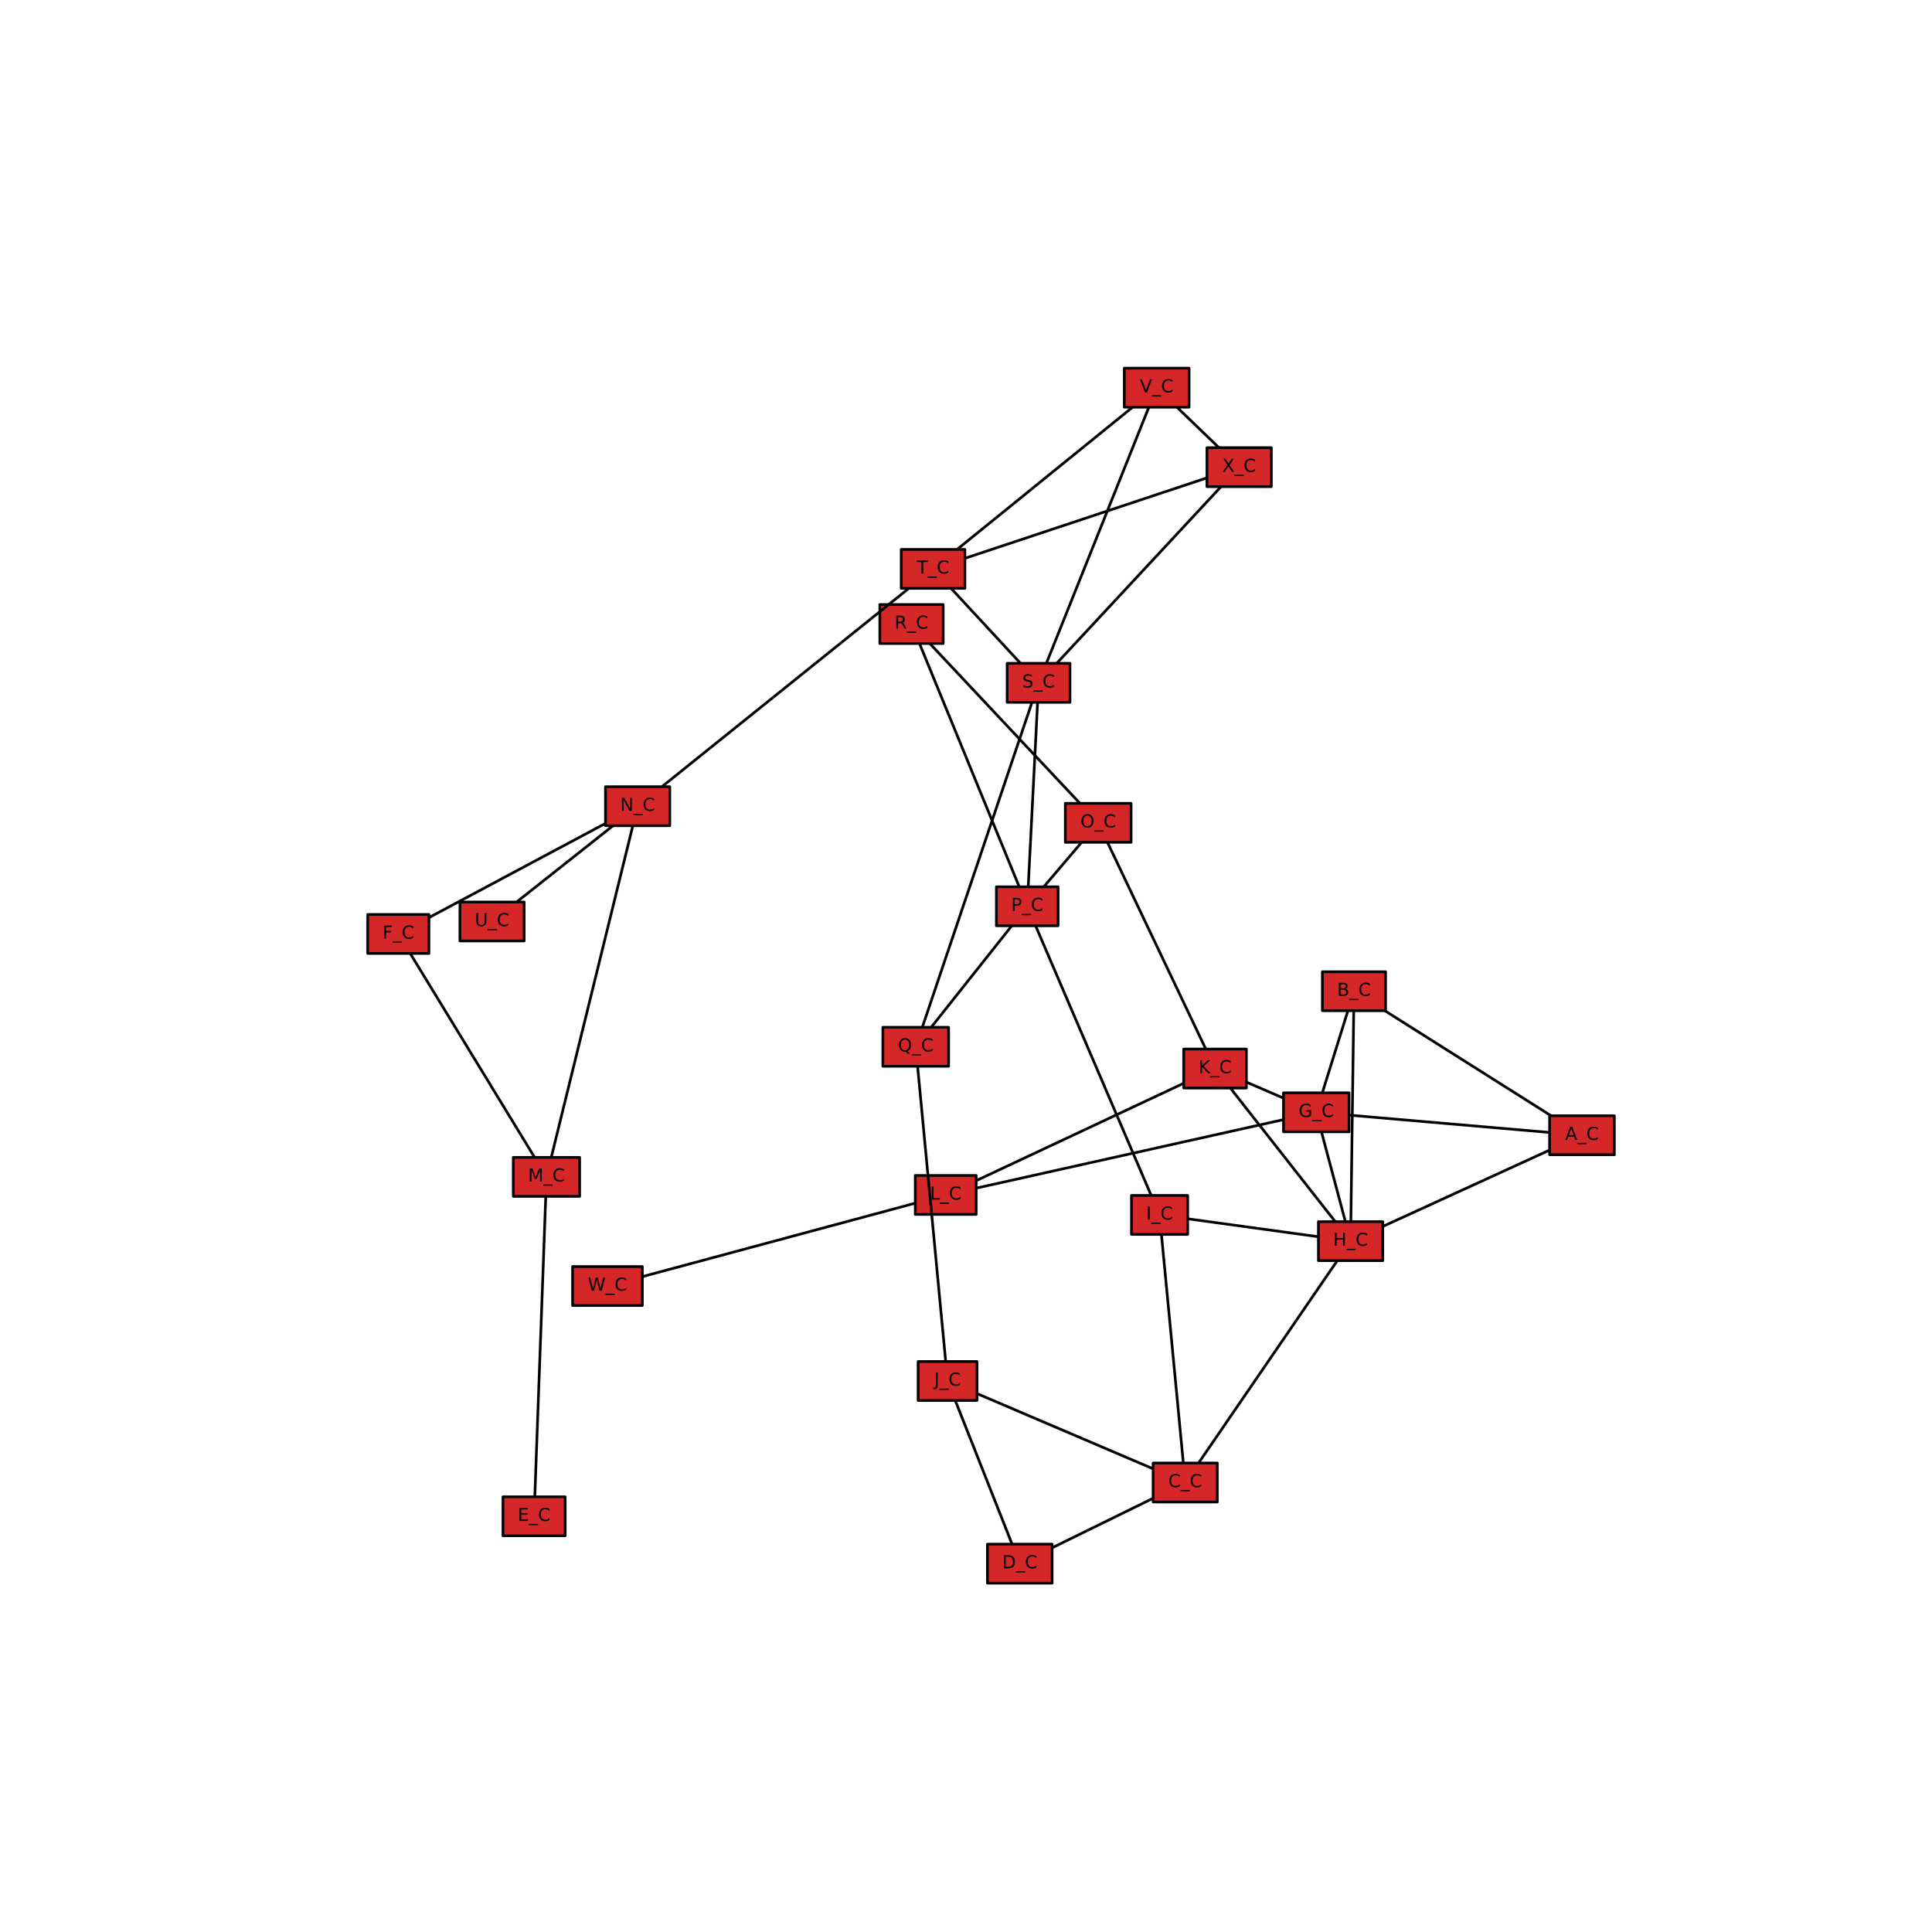
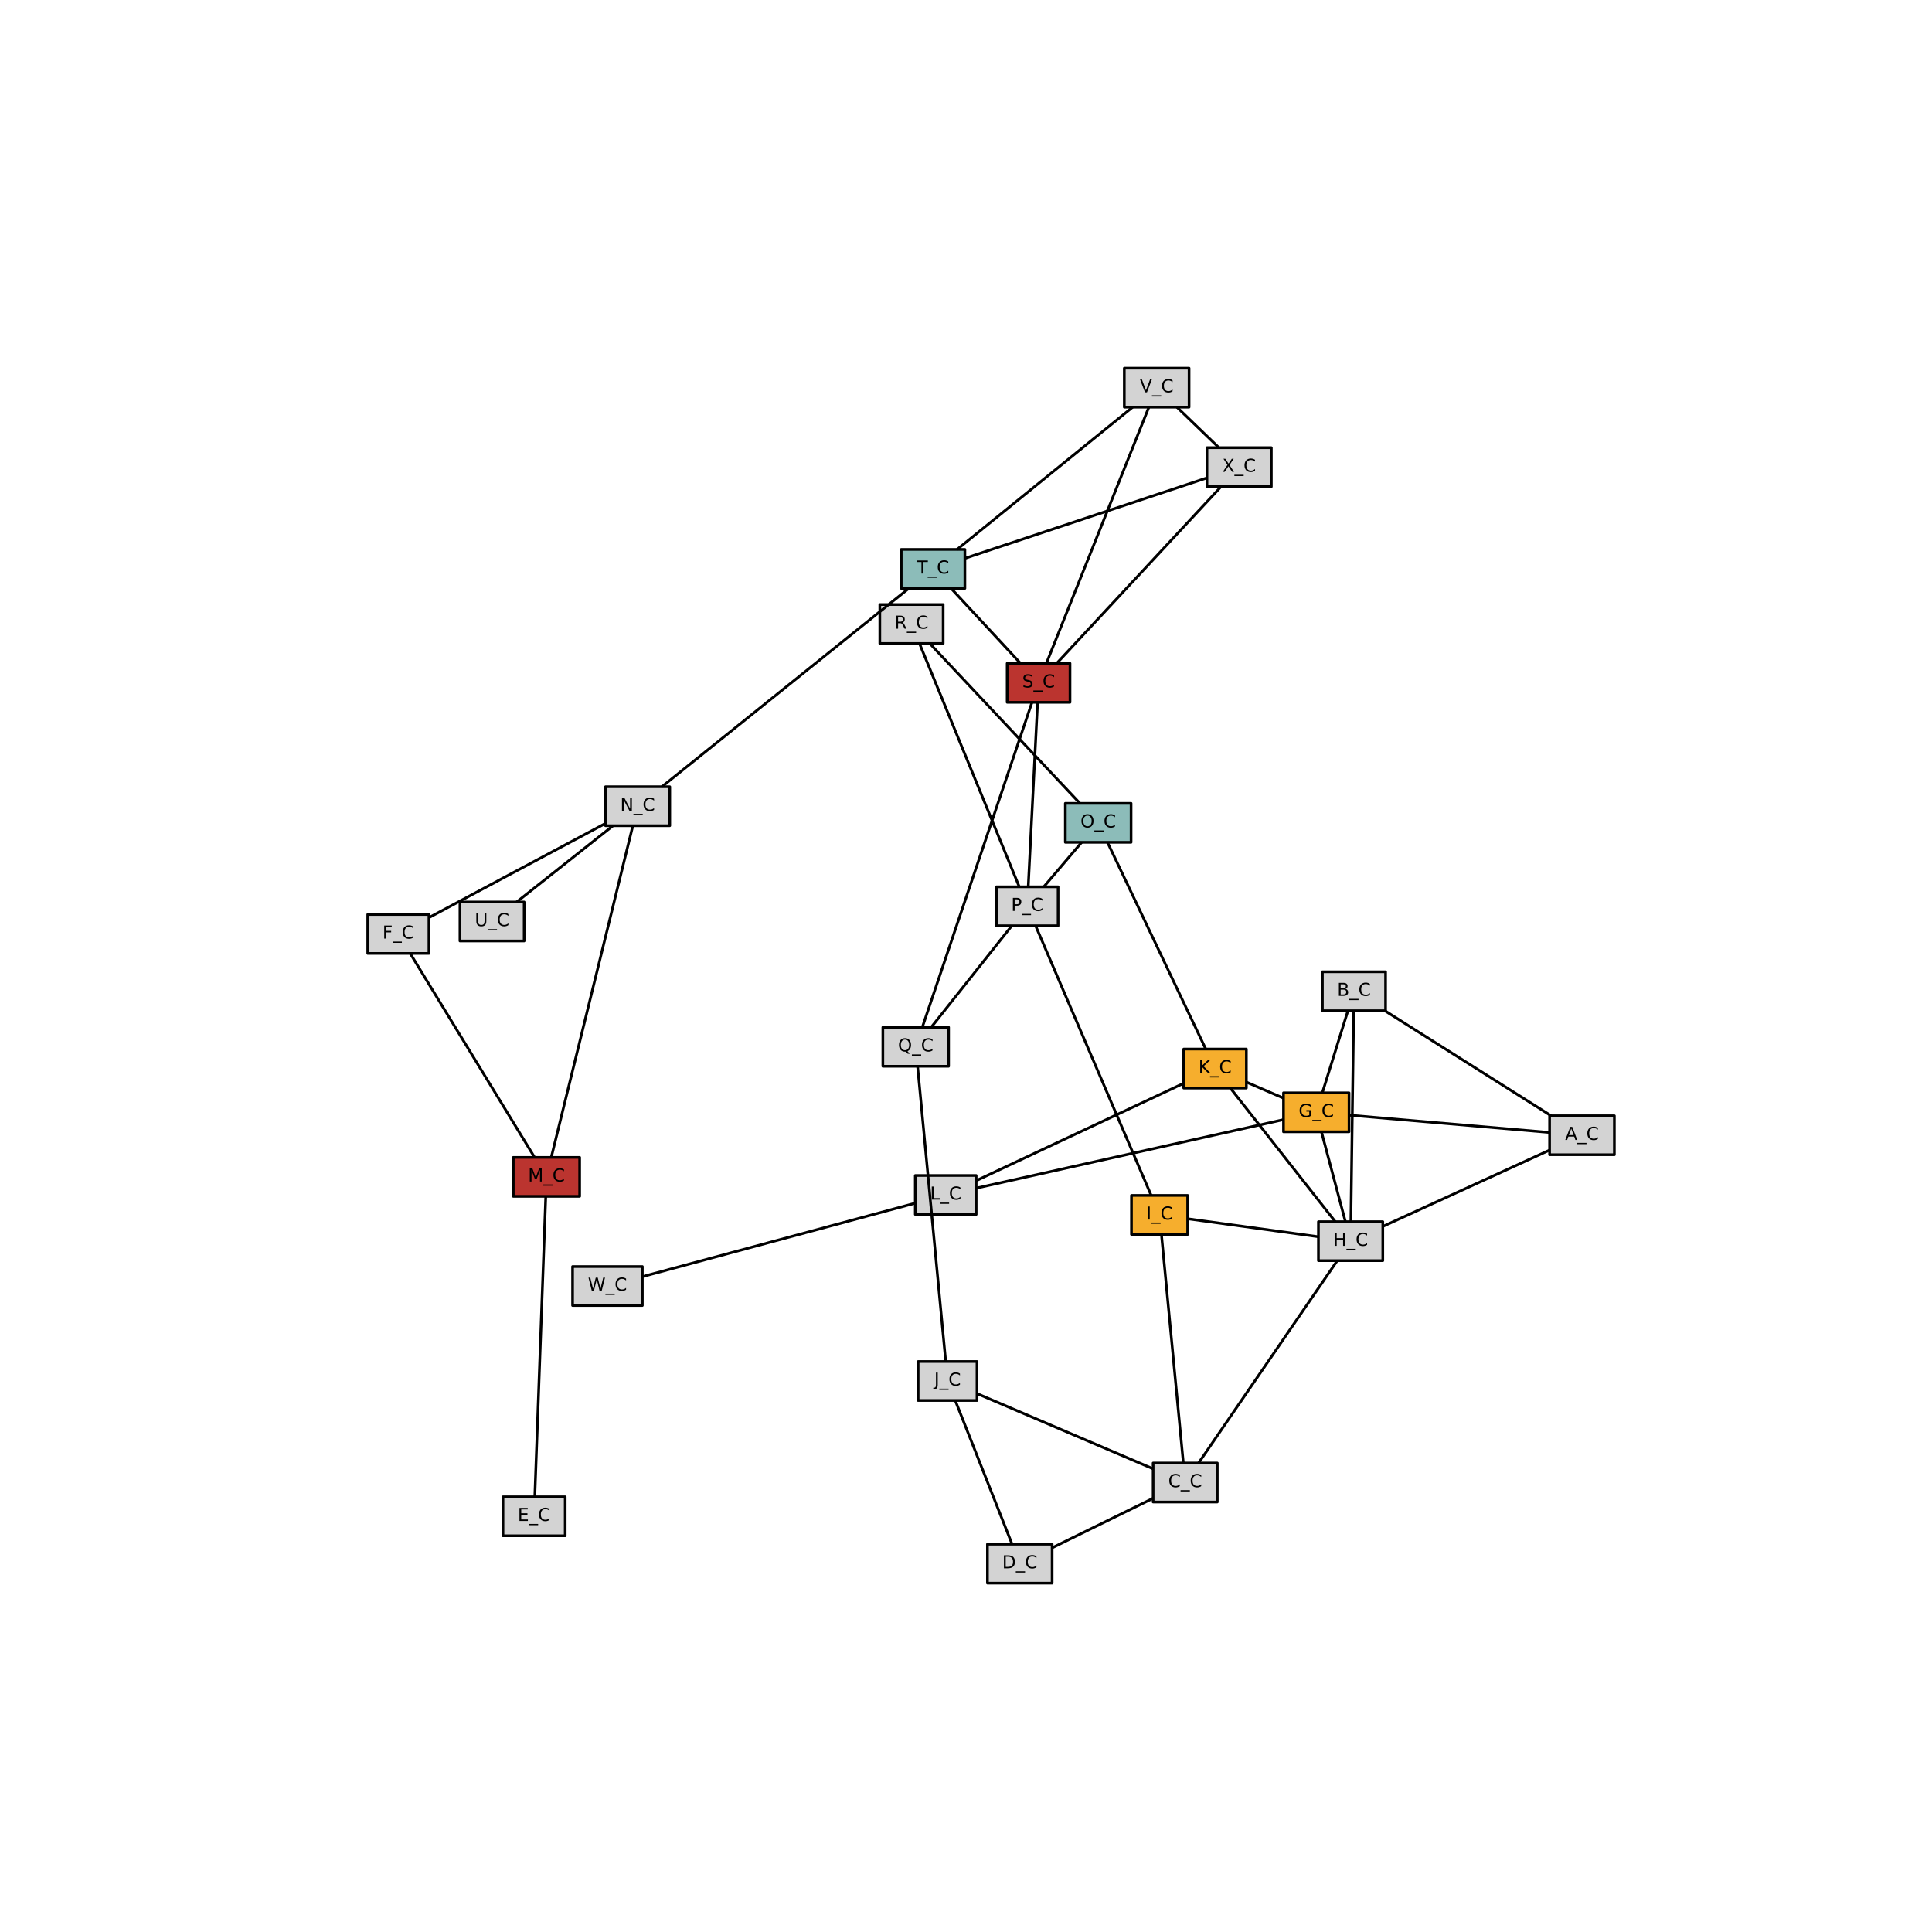
<svg xmlns="http://www.w3.org/2000/svg" xmlns:xlink="http://www.w3.org/1999/xlink" width="1080pt" height="1080pt" viewBox="0 0 1080 1080" version="1.1">
  <defs>
    <style type="text/css">*{stroke-linejoin: round; stroke-linecap: butt}</style>
  </defs>
  <g id="figure_1">
    <g id="patch_1">
      <path d="M 0 1080  L 1080 1080  L 1080 0  L 0 0  z " style="fill: #ffffff" />
    </g>
    <g id="axes_1">
      <g id="patch_2">
        <path d="M 135 961.2  L 972 961.2  L 972 129.6  L 135 129.6  z " style="fill: #ffffff" />
      </g>
      <g id="VertexCollection_1">
-         <path d="M 595.526 470.847  L 632.277 470.847  L 632.277 449.067  L 595.526 449.067  z " clip-path="url(#p265e11dc44)" style="fill: #d62728; stroke: #000000; stroke-width: 1.5" />
-         <path d="M 491.829 359.725  L 527.237 359.725  L 527.237 337.946  L 491.829 337.946  z " clip-path="url(#p265e11dc44)" style="fill: #d62728; stroke: #000000; stroke-width: 1.5" />
-         <path d="M 281.167 858.51  L 315.945 858.51  L 315.945 836.731  L 281.167 836.731  z " clip-path="url(#p265e11dc44)" style="fill: #d62728; stroke: #000000; stroke-width: 1.5" />
-         <path d="M 739.224 564.993  L 774.544 564.993  L 774.544 543.213  L 739.224 543.213  z " clip-path="url(#p265e11dc44)" style="fill: #d62728; stroke: #000000; stroke-width: 1.5" />
-         <path d="M 205.564 532.973  L 239.775 532.973  L 239.775 511.193  L 205.564 511.193  z " clip-path="url(#p265e11dc44)" style="fill: #d62728; stroke: #000000; stroke-width: 1.5" />
-         <path d="M 493.522 596.04  L 530.274 596.04  L 530.274 574.26  L 493.522 574.26  z " clip-path="url(#p265e11dc44)" style="fill: #d62728; stroke: #000000; stroke-width: 1.5" />
-         <path d="M 338.468 461.567  L 374.409 461.567  L 374.409 439.787  L 338.468 439.787  z " clip-path="url(#p265e11dc44)" style="fill: #d62728; stroke: #000000; stroke-width: 1.5" />
-         <path d="M 717.481 632.679  L 754.11 632.679  L 754.11 610.9  L 717.481 610.9  z " clip-path="url(#p265e11dc44)" style="fill: #d62728; stroke: #000000; stroke-width: 1.5" />
-         <path d="M 674.69 272.038  L 710.682 272.038  L 710.682 250.258  L 674.69 250.258  z " clip-path="url(#p265e11dc44)" style="fill: #d62728; stroke: #000000; stroke-width: 1.5" />
-         <path d="M 737.006 704.717  L 772.986 704.717  L 772.986 682.937  L 737.006 682.937  z " clip-path="url(#p265e11dc44)" style="fill: #d62728; stroke: #000000; stroke-width: 1.5" />
-         <path d="M 628.492 227.594  L 664.696 227.594  L 664.696 205.815  L 628.492 205.815  z " clip-path="url(#p265e11dc44)" style="fill: #d62728; stroke: #000000; stroke-width: 1.5" />
-         <path d="M 320.079 729.787  L 359.074 729.787  L 359.074 708.008  L 320.079 708.008  z " clip-path="url(#p265e11dc44)" style="fill: #d62728; stroke: #000000; stroke-width: 1.5" />
-         <path d="M 503.799 328.904  L 539.377 328.904  L 539.377 307.124  L 503.799 307.124  z " clip-path="url(#p265e11dc44)" style="fill: #d62728; stroke: #000000; stroke-width: 1.5" />
-         <path d="M 286.936 668.76  L 324.024 668.76  L 324.024 646.981  L 286.936 646.981  z " clip-path="url(#p265e11dc44)" style="fill: #d62728; stroke: #000000; stroke-width: 1.5" />
-         <path d="M 866.228 645.507  L 902.432 645.507  L 902.432 623.727  L 866.228 623.727  z " clip-path="url(#p265e11dc44)" style="fill: #d62728; stroke: #000000; stroke-width: 1.5" />
-         <path d="M 513.241 782.884  L 546.149 782.884  L 546.149 761.104  L 513.241 761.104  z " clip-path="url(#p265e11dc44)" style="fill: #d62728; stroke: #000000; stroke-width: 1.5" />
-         <path d="M 661.708 608.215  L 696.725 608.215  L 696.725 586.435  L 661.708 586.435  z " clip-path="url(#p265e11dc44)" style="fill: #d62728; stroke: #000000; stroke-width: 1.5" />
-         <path d="M 563.005 392.594  L 598.134 392.594  L 598.134 370.815  L 563.005 370.815  z " clip-path="url(#p265e11dc44)" style="fill: #d62728; stroke: #000000; stroke-width: 1.5" />
-         <path d="M 632.498 690.035  L 663.907 690.035  L 663.907 668.255  L 632.498 668.255  z " clip-path="url(#p265e11dc44)" style="fill: #d62728; stroke: #000000; stroke-width: 1.5" />
-         <path d="M 644.61 839.624  L 680.472 839.624  L 680.472 817.844  L 644.61 817.844  z " clip-path="url(#p265e11dc44)" style="fill: #d62728; stroke: #000000; stroke-width: 1.5" />
-         <path d="M 551.986 884.985  L 588.145 884.985  L 588.145 863.206  L 551.986 863.206  z " clip-path="url(#p265e11dc44)" style="fill: #d62728; stroke: #000000; stroke-width: 1.5" />
-         <path d="M 556.988 517.506  L 591.478 517.506  L 591.478 495.726  L 556.988 495.726  z " clip-path="url(#p265e11dc44)" style="fill: #d62728; stroke: #000000; stroke-width: 1.5" />
-         <path d="M 511.65 678.876  L 545.681 678.876  L 545.681 657.097  L 511.65 657.097  z " clip-path="url(#p265e11dc44)" style="fill: #d62728; stroke: #000000; stroke-width: 1.5" />
-         <path d="M 257.116 526.006  L 293.006 526.006  L 293.006 504.226  L 257.116 504.226  z " clip-path="url(#p265e11dc44)" style="fill: #d62728; stroke: #000000; stroke-width: 1.5" />
+         <path d="M 595.526 470.847  L 632.277 470.847  L 632.277 449.067  L 595.526 449.067  z " clip-path="url(#p5c0eb7feb5)" style="fill: #8cbcb9; stroke: #000000; stroke-width: 1.5" />
+         <path d="M 491.829 359.725  L 527.237 359.725  L 527.237 337.946  L 491.829 337.946  z " clip-path="url(#p5c0eb7feb5)" style="fill: #d3d3d3; stroke: #000000; stroke-width: 1.5" />
+         <path d="M 281.167 858.51  L 315.945 858.51  L 315.945 836.731  L 281.167 836.731  z " clip-path="url(#p5c0eb7feb5)" style="fill: #d3d3d3; stroke: #000000; stroke-width: 1.5" />
+         <path d="M 739.224 564.993  L 774.544 564.993  L 774.544 543.213  L 739.224 543.213  z " clip-path="url(#p5c0eb7feb5)" style="fill: #d3d3d3; stroke: #000000; stroke-width: 1.5" />
+         <path d="M 205.564 532.973  L 239.775 532.973  L 239.775 511.193  L 205.564 511.193  z " clip-path="url(#p5c0eb7feb5)" style="fill: #d3d3d3; stroke: #000000; stroke-width: 1.5" />
+         <path d="M 493.522 596.04  L 530.274 596.04  L 530.274 574.26  L 493.522 574.26  z " clip-path="url(#p5c0eb7feb5)" style="fill: #d3d3d3; stroke: #000000; stroke-width: 1.5" />
+         <path d="M 338.468 461.567  L 374.409 461.567  L 374.409 439.787  L 338.468 439.787  z " clip-path="url(#p5c0eb7feb5)" style="fill: #d3d3d3; stroke: #000000; stroke-width: 1.5" />
+         <path d="M 717.481 632.679  L 754.11 632.679  L 754.11 610.9  L 717.481 610.9  z " clip-path="url(#p5c0eb7feb5)" style="fill: #f6ae2d; stroke: #000000; stroke-width: 1.5" />
+         <path d="M 674.69 272.038  L 710.682 272.038  L 710.682 250.258  L 674.69 250.258  z " clip-path="url(#p5c0eb7feb5)" style="fill: #d3d3d3; stroke: #000000; stroke-width: 1.5" />
+         <path d="M 737.006 704.717  L 772.986 704.717  L 772.986 682.937  L 737.006 682.937  z " clip-path="url(#p5c0eb7feb5)" style="fill: #d3d3d3; stroke: #000000; stroke-width: 1.5" />
+         <path d="M 628.492 227.594  L 664.696 227.594  L 664.696 205.815  L 628.492 205.815  z " clip-path="url(#p5c0eb7feb5)" style="fill: #d3d3d3; stroke: #000000; stroke-width: 1.5" />
+         <path d="M 320.079 729.787  L 359.074 729.787  L 359.074 708.008  L 320.079 708.008  z " clip-path="url(#p5c0eb7feb5)" style="fill: #d3d3d3; stroke: #000000; stroke-width: 1.5" />
+         <path d="M 503.799 328.904  L 539.377 328.904  L 539.377 307.124  L 503.799 307.124  z " clip-path="url(#p5c0eb7feb5)" style="fill: #8cbcb9; stroke: #000000; stroke-width: 1.5" />
+         <path d="M 286.936 668.76  L 324.024 668.76  L 324.024 646.981  L 286.936 646.981  z " clip-path="url(#p5c0eb7feb5)" style="fill: #bb342f; stroke: #000000; stroke-width: 1.5" />
+         <path d="M 866.228 645.507  L 902.432 645.507  L 902.432 623.727  L 866.228 623.727  z " clip-path="url(#p5c0eb7feb5)" style="fill: #d3d3d3; stroke: #000000; stroke-width: 1.5" />
+         <path d="M 513.241 782.884  L 546.149 782.884  L 546.149 761.104  L 513.241 761.104  z " clip-path="url(#p5c0eb7feb5)" style="fill: #d3d3d3; stroke: #000000; stroke-width: 1.5" />
+         <path d="M 661.708 608.215  L 696.725 608.215  L 696.725 586.435  L 661.708 586.435  z " clip-path="url(#p5c0eb7feb5)" style="fill: #f6ae2d; stroke: #000000; stroke-width: 1.5" />
+         <path d="M 563.005 392.594  L 598.134 392.594  L 598.134 370.815  L 563.005 370.815  z " clip-path="url(#p5c0eb7feb5)" style="fill: #bb342f; stroke: #000000; stroke-width: 1.5" />
+         <path d="M 632.498 690.035  L 663.907 690.035  L 663.907 668.255  L 632.498 668.255  z " clip-path="url(#p5c0eb7feb5)" style="fill: #f6ae2d; stroke: #000000; stroke-width: 1.5" />
+         <path d="M 644.61 839.624  L 680.472 839.624  L 680.472 817.844  L 644.61 817.844  z " clip-path="url(#p5c0eb7feb5)" style="fill: #d3d3d3; stroke: #000000; stroke-width: 1.5" />
+         <path d="M 551.986 884.985  L 588.145 884.985  L 588.145 863.206  L 551.986 863.206  z " clip-path="url(#p5c0eb7feb5)" style="fill: #d3d3d3; stroke: #000000; stroke-width: 1.5" />
+         <path d="M 556.988 517.506  L 591.478 517.506  L 591.478 495.726  L 556.988 495.726  z " clip-path="url(#p5c0eb7feb5)" style="fill: #d3d3d3; stroke: #000000; stroke-width: 1.5" />
+         <path d="M 511.65 678.876  L 545.681 678.876  L 545.681 657.097  L 511.65 657.097  z " clip-path="url(#p5c0eb7feb5)" style="fill: #d3d3d3; stroke: #000000; stroke-width: 1.5" />
+         <path d="M 257.116 526.006  L 293.006 526.006  L 293.006 504.226  L 257.116 504.226  z " clip-path="url(#p5c0eb7feb5)" style="fill: #d3d3d3; stroke: #000000; stroke-width: 1.5" />
      </g>
      <g id="text_1">
-         <g clip-path="url(#p265e11dc44)">
+         <g clip-path="url(#p5c0eb7feb5)">
          <g transform="translate(603.9742 462.5548) scale(0.1 -0.1)">
            <defs>
              <path id="DejaVuSans-32" d="M 2522 4238  Q 1834 4238 1429 3725  Q 1025 3213 1025 2328  Q 1025 1447 1429 934  Q 1834 422 2522 422  Q 3209 422 3611 934  Q 4013 1447 4013 2328  Q 4013 3213 3611 3725  Q 3209 4238 2522 4238  z M 2522 4750  Q 3503 4750 4090 4092  Q 4678 3434 4678 2328  Q 4678 1225 4090 567  Q 3503 -91 2522 -91  Q 1538 -91 948 565  Q 359 1222 359 2328  Q 359 3434 948 4092  Q 1538 4750 2522 4750  z " transform="scale(0.015625)" />
              <path id="DejaVuSans-42" d="M 3263 -1063  L 3263 -1509  L -63 -1509  L -63 -1063  L 3263 -1063  z " transform="scale(0.015625)" />
              <path id="DejaVuSans-26" d="M 4122 4306  L 4122 3641  Q 3803 3938 3442 4084  Q 3081 4231 2675 4231  Q 1875 4231 1450 3742  Q 1025 3253 1025 2328  Q 1025 1406 1450 917  Q 1875 428 2675 428  Q 3081 428 3442 575  Q 3803 722 4122 1019  L 4122 359  Q 3791 134 3420 21  Q 3050 -91 2638 -91  Q 1578 -91 968 557  Q 359 1206 359 2328  Q 359 3453 968 4101  Q 1578 4750 2638 4750  Q 3056 4750 3426 4639  Q 3797 4528 4122 4306  z " transform="scale(0.015625)" />
            </defs>
            <use xlink:href="#DejaVuSans-32" />
            <use xlink:href="#DejaVuSans-42" transform="translate(78.71875 0)" />
            <use xlink:href="#DejaVuSans-26" transform="translate(128.7188 0)" />
          </g>
        </g>
      </g>
      <g id="text_2">
-         <g clip-path="url(#p265e11dc44)">
+         <g clip-path="url(#p5c0eb7feb5)">
          <g transform="translate(500.0671 351.4333) scale(0.1 -0.1)">
            <defs>
              <path id="DejaVuSans-35" d="M 2841 2188  Q 3044 2119 3236 1894  Q 3428 1669 3622 1275  L 4263 0  L 3584 0  L 2988 1197  Q 2756 1666 2539 1819  Q 2322 1972 1947 1972  L 1259 1972  L 1259 0  L 628 0  L 628 4666  L 2053 4666  Q 2853 4666 3247 4331  Q 3641 3997 3641 3322  Q 3641 2881 3436 2590  Q 3231 2300 2841 2188  z M 1259 4147  L 1259 2491  L 2053 2491  Q 2509 2491 2742 2702  Q 2975 2913 2975 3322  Q 2975 3731 2742 3939  Q 2509 4147 2053 4147  L 1259 4147  z " transform="scale(0.015625)" />
            </defs>
            <use xlink:href="#DejaVuSans-35" />
            <use xlink:href="#DejaVuSans-42" transform="translate(69.48438 0)" />
            <use xlink:href="#DejaVuSans-26" transform="translate(119.4844 0)" />
          </g>
        </g>
      </g>
      <g id="text_3">
-         <g clip-path="url(#p265e11dc44)">
+         <g clip-path="url(#p5c0eb7feb5)">
          <g transform="translate(289.4052 850.2182) scale(0.1 -0.1)">
            <defs>
              <path id="DejaVuSans-28" d="M 628 4666  L 3578 4666  L 3578 4134  L 1259 4134  L 1259 2753  L 3481 2753  L 3481 2222  L 1259 2222  L 1259 531  L 3634 531  L 3634 0  L 628 0  L 628 4666  z " transform="scale(0.015625)" />
            </defs>
            <use xlink:href="#DejaVuSans-28" />
            <use xlink:href="#DejaVuSans-42" transform="translate(63.1875 0)" />
            <use xlink:href="#DejaVuSans-26" transform="translate(113.1875 0)" />
          </g>
        </g>
      </g>
      <g id="text_4">
-         <g clip-path="url(#p265e11dc44)">
+         <g clip-path="url(#p5c0eb7feb5)">
          <g transform="translate(747.4619 556.7005) scale(0.1 -0.1)">
            <defs>
              <path id="DejaVuSans-25" d="M 1259 2228  L 1259 519  L 2272 519  Q 2781 519 3026 730  Q 3272 941 3272 1375  Q 3272 1813 3026 2020  Q 2781 2228 2272 2228  L 1259 2228  z M 1259 4147  L 1259 2741  L 2194 2741  Q 2656 2741 2882 2914  Q 3109 3088 3109 3444  Q 3109 3797 2882 3972  Q 2656 4147 2194 4147  L 1259 4147  z M 628 4666  L 2241 4666  Q 2963 4666 3353 4366  Q 3744 4066 3744 3513  Q 3744 3084 3544 2831  Q 3344 2578 2956 2516  Q 3422 2416 3680 2098  Q 3938 1781 3938 1306  Q 3938 681 3513 340  Q 3088 0 2303 0  L 628 0  L 628 4666  z " transform="scale(0.015625)" />
            </defs>
            <use xlink:href="#DejaVuSans-25" />
            <use xlink:href="#DejaVuSans-42" transform="translate(68.60938 0)" />
            <use xlink:href="#DejaVuSans-26" transform="translate(118.6094 0)" />
          </g>
        </g>
      </g>
      <g id="text_5">
-         <g clip-path="url(#p265e11dc44)">
+         <g clip-path="url(#p5c0eb7feb5)">
          <g transform="translate(213.8028 524.6804) scale(0.1 -0.1)">
            <defs>
              <path id="DejaVuSans-29" d="M 628 4666  L 3309 4666  L 3309 4134  L 1259 4134  L 1259 2759  L 3109 2759  L 3109 2228  L 1259 2228  L 1259 0  L 628 0  L 628 4666  z " transform="scale(0.015625)" />
            </defs>
            <use xlink:href="#DejaVuSans-29" />
            <use xlink:href="#DejaVuSans-42" transform="translate(57.51562 0)" />
            <use xlink:href="#DejaVuSans-26" transform="translate(107.5156 0)" />
          </g>
        </g>
      </g>
      <g id="text_6">
-         <g clip-path="url(#p265e11dc44)">
+         <g clip-path="url(#p5c0eb7feb5)">
          <g transform="translate(501.9706 587.748) scale(0.1 -0.1)">
            <defs>
              <path id="DejaVuSans-34" d="M 2522 4238  Q 1834 4238 1429 3725  Q 1025 3213 1025 2328  Q 1025 1447 1429 934  Q 1834 422 2522 422  Q 3209 422 3611 934  Q 4013 1447 4013 2328  Q 4013 3213 3611 3725  Q 3209 4238 2522 4238  z M 3406 84  L 4238 -825  L 3475 -825  L 2784 -78  Q 2681 -84 2626 -87  Q 2572 -91 2522 -91  Q 1538 -91 948 567  Q 359 1225 359 2328  Q 359 3434 948 4092  Q 1538 4750 2522 4750  Q 3503 4750 4090 4092  Q 4678 3434 4678 2328  Q 4678 1516 4351 937  Q 4025 359 3406 84  z " transform="scale(0.015625)" />
            </defs>
            <use xlink:href="#DejaVuSans-34" />
            <use xlink:href="#DejaVuSans-42" transform="translate(78.71875 0)" />
            <use xlink:href="#DejaVuSans-26" transform="translate(128.7188 0)" />
          </g>
        </g>
      </g>
      <g id="text_7">
-         <g clip-path="url(#p265e11dc44)">
+         <g clip-path="url(#p5c0eb7feb5)">
          <g transform="translate(346.7066 453.2746) scale(0.1 -0.1)">
            <defs>
              <path id="DejaVuSans-31" d="M 628 4666  L 1478 4666  L 3547 763  L 3547 4666  L 4159 4666  L 4159 0  L 3309 0  L 1241 3903  L 1241 0  L 628 0  L 628 4666  z " transform="scale(0.015625)" />
            </defs>
            <use xlink:href="#DejaVuSans-31" />
            <use xlink:href="#DejaVuSans-42" transform="translate(74.8125 0)" />
            <use xlink:href="#DejaVuSans-26" transform="translate(124.8125 0)" />
          </g>
        </g>
      </g>
      <g id="text_8">
-         <g clip-path="url(#p265e11dc44)">
+         <g clip-path="url(#p5c0eb7feb5)">
          <g transform="translate(725.9299 624.3871) scale(0.1 -0.1)">
            <defs>
              <path id="DejaVuSans-2a" d="M 3809 666  L 3809 1919  L 2778 1919  L 2778 2438  L 4434 2438  L 4434 434  Q 4069 175 3628 42  Q 3188 -91 2688 -91  Q 1594 -91 976 548  Q 359 1188 359 2328  Q 359 3472 976 4111  Q 1594 4750 2688 4750  Q 3144 4750 3555 4637  Q 3966 4525 4313 4306  L 4313 3634  Q 3963 3931 3569 4081  Q 3175 4231 2741 4231  Q 1884 4231 1454 3753  Q 1025 3275 1025 2328  Q 1025 1384 1454 906  Q 1884 428 2741 428  Q 3075 428 3337 486  Q 3600 544 3809 666  z " transform="scale(0.015625)" />
            </defs>
            <use xlink:href="#DejaVuSans-2a" />
            <use xlink:href="#DejaVuSans-42" transform="translate(77.48438 0)" />
            <use xlink:href="#DejaVuSans-26" transform="translate(127.4844 0)" />
          </g>
        </g>
      </g>
      <g id="text_9">
-         <g clip-path="url(#p265e11dc44)">
+         <g clip-path="url(#p5c0eb7feb5)">
          <g transform="translate(683.2695 263.7457) scale(0.1 -0.1)">
            <defs>
              <path id="DejaVuSans-3b" d="M 403 4666  L 1081 4666  L 2241 2931  L 3406 4666  L 4084 4666  L 2584 2425  L 4184 0  L 3506 0  L 2194 1984  L 872 0  L 191 0  L 1856 2491  L 403 4666  z " transform="scale(0.015625)" />
            </defs>
            <use xlink:href="#DejaVuSans-3b" />
            <use xlink:href="#DejaVuSans-42" transform="translate(68.5 0)" />
            <use xlink:href="#DejaVuSans-26" transform="translate(118.5 0)" />
          </g>
        </g>
      </g>
      <g id="text_10">
-         <g clip-path="url(#p265e11dc44)">
+         <g clip-path="url(#p5c0eb7feb5)">
          <g transform="translate(745.2443 696.4243) scale(0.1 -0.1)">
            <defs>
              <path id="DejaVuSans-2b" d="M 628 4666  L 1259 4666  L 1259 2753  L 3553 2753  L 3553 4666  L 4184 4666  L 4184 0  L 3553 0  L 3553 2222  L 1259 2222  L 1259 0  L 628 0  L 628 4666  z " transform="scale(0.015625)" />
            </defs>
            <use xlink:href="#DejaVuSans-2b" />
            <use xlink:href="#DejaVuSans-42" transform="translate(75.20312 0)" />
            <use xlink:href="#DejaVuSans-26" transform="translate(125.2031 0)" />
          </g>
        </g>
      </g>
      <g id="text_11">
-         <g clip-path="url(#p265e11dc44)">
+         <g clip-path="url(#p5c0eb7feb5)">
          <g transform="translate(637.1822 219.302) scale(0.1 -0.1)">
            <defs>
              <path id="DejaVuSans-39" d="M 1831 0  L 50 4666  L 709 4666  L 2188 738  L 3669 4666  L 4325 4666  L 2547 0  L 1831 0  z " transform="scale(0.015625)" />
            </defs>
            <use xlink:href="#DejaVuSans-39" />
            <use xlink:href="#DejaVuSans-42" transform="translate(68.40625 0)" />
            <use xlink:href="#DejaVuSans-26" transform="translate(118.4062 0)" />
          </g>
        </g>
      </g>
      <g id="text_12">
-         <g clip-path="url(#p265e11dc44)">
+         <g clip-path="url(#p5c0eb7feb5)">
          <g transform="translate(328.641 721.4952) scale(0.1 -0.1)">
            <defs>
              <path id="DejaVuSans-3a" d="M 213 4666  L 850 4666  L 1831 722  L 2809 4666  L 3519 4666  L 4500 722  L 5478 4666  L 6119 4666  L 4947 0  L 4153 0  L 3169 4050  L 2175 0  L 1381 0  L 213 4666  z " transform="scale(0.015625)" />
            </defs>
            <use xlink:href="#DejaVuSans-3a" />
            <use xlink:href="#DejaVuSans-42" transform="translate(98.875 0)" />
            <use xlink:href="#DejaVuSans-26" transform="translate(148.875 0)" />
          </g>
        </g>
      </g>
      <g id="text_13">
-         <g clip-path="url(#p265e11dc44)">
+         <g clip-path="url(#p5c0eb7feb5)">
          <g transform="translate(512.5423 320.612) scale(0.1 -0.1)">
            <defs>
              <path id="DejaVuSans-37" d="M -19 4666  L 3928 4666  L 3928 4134  L 2272 4134  L 2272 0  L 1638 0  L 1638 4134  L -19 4134  L -19 4666  z " transform="scale(0.015625)" />
            </defs>
            <use xlink:href="#DejaVuSans-37" />
            <use xlink:href="#DejaVuSans-42" transform="translate(61.07812 0)" />
            <use xlink:href="#DejaVuSans-26" transform="translate(111.0781 0)" />
          </g>
        </g>
      </g>
      <g id="text_14">
-         <g clip-path="url(#p265e11dc44)">
+         <g clip-path="url(#p5c0eb7feb5)">
          <g transform="translate(295.1746 660.4682) scale(0.1 -0.1)">
            <defs>
              <path id="DejaVuSans-30" d="M 628 4666  L 1569 4666  L 2759 1491  L 3956 4666  L 4897 4666  L 4897 0  L 4281 0  L 4281 4097  L 3078 897  L 2444 897  L 1241 4097  L 1241 0  L 628 0  L 628 4666  z " transform="scale(0.015625)" />
            </defs>
            <use xlink:href="#DejaVuSans-30" />
            <use xlink:href="#DejaVuSans-42" transform="translate(86.28125 0)" />
            <use xlink:href="#DejaVuSans-26" transform="translate(136.2812 0)" />
          </g>
        </g>
      </g>
      <g id="text_15">
-         <g clip-path="url(#p265e11dc44)">
+         <g clip-path="url(#p5c0eb7feb5)">
          <g transform="translate(874.9183 637.2147) scale(0.1 -0.1)">
            <defs>
              <path id="DejaVuSans-24" d="M 2188 4044  L 1331 1722  L 3047 1722  L 2188 4044  z M 1831 4666  L 2547 4666  L 4325 0  L 3669 0  L 3244 1197  L 1141 1197  L 716 0  L 50 0  L 1831 4666  z " transform="scale(0.015625)" />
            </defs>
            <use xlink:href="#DejaVuSans-24" />
            <use xlink:href="#DejaVuSans-42" transform="translate(68.40625 0)" />
            <use xlink:href="#DejaVuSans-26" transform="translate(118.4062 0)" />
          </g>
        </g>
      </g>
      <g id="text_16">
-         <g clip-path="url(#p265e11dc44)">
+         <g clip-path="url(#p5c0eb7feb5)">
          <g transform="translate(522.2284 774.592) scale(0.1 -0.1)">
            <defs>
              <path id="DejaVuSans-2d" d="M 628 4666  L 1259 4666  L 1259 325  Q 1259 -519 939 -900  Q 619 -1281 -91 -1281  L -331 -1281  L -331 -750  L -134 -750  Q 284 -750 456 -515  Q 628 -281 628 325  L 628 4666  z " transform="scale(0.015625)" />
            </defs>
            <use xlink:href="#DejaVuSans-2d" />
            <use xlink:href="#DejaVuSans-42" transform="translate(29.5 0)" />
            <use xlink:href="#DejaVuSans-26" transform="translate(79.5 0)" />
          </g>
        </g>
      </g>
      <g id="text_17">
-         <g clip-path="url(#p265e11dc44)">
+         <g clip-path="url(#p5c0eb7feb5)">
          <g transform="translate(669.9462 599.923) scale(0.1 -0.1)">
            <defs>
              <path id="DejaVuSans-2e" d="M 628 4666  L 1259 4666  L 1259 2694  L 3353 4666  L 4166 4666  L 1850 2491  L 4331 0  L 3500 0  L 1259 2247  L 1259 0  L 628 0  L 628 4666  z " transform="scale(0.015625)" />
            </defs>
            <use xlink:href="#DejaVuSans-2e" />
            <use xlink:href="#DejaVuSans-42" transform="translate(65.57812 0)" />
            <use xlink:href="#DejaVuSans-26" transform="translate(115.5781 0)" />
          </g>
        </g>
      </g>
      <g id="text_18">
-         <g clip-path="url(#p265e11dc44)">
+         <g clip-path="url(#p5c0eb7feb5)">
          <g transform="translate(571.4038 384.3021) scale(0.1 -0.1)">
            <defs>
              <path id="DejaVuSans-36" d="M 3425 4513  L 3425 3897  Q 3066 4069 2747 4153  Q 2428 4238 2131 4238  Q 1616 4238 1336 4038  Q 1056 3838 1056 3469  Q 1056 3159 1242 3001  Q 1428 2844 1947 2747  L 2328 2669  Q 3034 2534 3370 2195  Q 3706 1856 3706 1288  Q 3706 609 3251 259  Q 2797 -91 1919 -91  Q 1588 -91 1214 -16  Q 841 59 441 206  L 441 856  Q 825 641 1194 531  Q 1563 422 1919 422  Q 2459 422 2753 634  Q 3047 847 3047 1241  Q 3047 1584 2836 1778  Q 2625 1972 2144 2069  L 1759 2144  Q 1053 2284 737 2584  Q 422 2884 422 3419  Q 422 4038 858 4394  Q 1294 4750 2059 4750  Q 2388 4750 2728 4690  Q 3069 4631 3425 4513  z " transform="scale(0.015625)" />
            </defs>
            <use xlink:href="#DejaVuSans-36" />
            <use xlink:href="#DejaVuSans-42" transform="translate(63.48438 0)" />
            <use xlink:href="#DejaVuSans-26" transform="translate(113.4844 0)" />
          </g>
        </g>
      </g>
      <g id="text_19">
-         <g clip-path="url(#p265e11dc44)">
+         <g clip-path="url(#p5c0eb7feb5)">
          <g transform="translate(640.7358 681.743) scale(0.1 -0.1)">
            <defs>
              <path id="DejaVuSans-2c" d="M 628 4666  L 1259 4666  L 1259 0  L 628 0  L 628 4666  z " transform="scale(0.015625)" />
            </defs>
            <use xlink:href="#DejaVuSans-2c" />
            <use xlink:href="#DejaVuSans-42" transform="translate(29.5 0)" />
            <use xlink:href="#DejaVuSans-26" transform="translate(79.5 0)" />
          </g>
        </g>
      </g>
      <g id="text_20">
-         <g clip-path="url(#p265e11dc44)">
+         <g clip-path="url(#p5c0eb7feb5)">
          <g transform="translate(653.0582 831.3318) scale(0.1 -0.1)">
            <use xlink:href="#DejaVuSans-26" />
            <use xlink:href="#DejaVuSans-42" transform="translate(69.82812 0)" />
            <use xlink:href="#DejaVuSans-26" transform="translate(119.8281 0)" />
          </g>
        </g>
      </g>
      <g id="text_21">
-         <g clip-path="url(#p265e11dc44)">
+         <g clip-path="url(#p5c0eb7feb5)">
          <g transform="translate(560.2241 876.6933) scale(0.1 -0.1)">
            <defs>
              <path id="DejaVuSans-27" d="M 1259 4147  L 1259 519  L 2022 519  Q 2988 519 3436 956  Q 3884 1394 3884 2338  Q 3884 3275 3436 3711  Q 2988 4147 2022 4147  L 1259 4147  z M 628 4666  L 1925 4666  Q 3281 4666 3915 4102  Q 4550 3538 4550 2338  Q 4550 1131 3912 565  Q 3275 0 1925 0  L 628 0  L 628 4666  z " transform="scale(0.015625)" />
            </defs>
            <use xlink:href="#DejaVuSans-27" />
            <use xlink:href="#DejaVuSans-42" transform="translate(77 0)" />
            <use xlink:href="#DejaVuSans-26" transform="translate(127 0)" />
          </g>
        </g>
      </g>
      <g id="text_22">
-         <g clip-path="url(#p265e11dc44)">
+         <g clip-path="url(#p5c0eb7feb5)">
          <g transform="translate(565.2267 509.2138) scale(0.1 -0.1)">
            <defs>
              <path id="DejaVuSans-33" d="M 1259 4147  L 1259 2394  L 2053 2394  Q 2494 2394 2734 2622  Q 2975 2850 2975 3272  Q 2975 3691 2734 3919  Q 2494 4147 2053 4147  L 1259 4147  z M 628 4666  L 2053 4666  Q 2838 4666 3239 4311  Q 3641 3956 3641 3272  Q 3641 2581 3239 2228  Q 2838 1875 2053 1875  L 1259 1875  L 1259 0  L 628 0  L 628 4666  z " transform="scale(0.015625)" />
            </defs>
            <use xlink:href="#DejaVuSans-33" />
            <use xlink:href="#DejaVuSans-42" transform="translate(60.29688 0)" />
            <use xlink:href="#DejaVuSans-26" transform="translate(110.2969 0)" />
          </g>
        </g>
      </g>
      <g id="text_23">
-         <g clip-path="url(#p265e11dc44)">
+         <g clip-path="url(#p5c0eb7feb5)">
          <g transform="translate(519.8885 670.5842) scale(0.1 -0.1)">
            <defs>
              <path id="DejaVuSans-2f" d="M 628 4666  L 1259 4666  L 1259 531  L 3531 531  L 3531 0  L 628 0  L 628 4666  z " transform="scale(0.015625)" />
            </defs>
            <use xlink:href="#DejaVuSans-2f" />
            <use xlink:href="#DejaVuSans-42" transform="translate(55.71875 0)" />
            <use xlink:href="#DejaVuSans-26" transform="translate(105.7188 0)" />
          </g>
        </g>
      </g>
      <g id="text_24">
-         <g clip-path="url(#p265e11dc44)">
+         <g clip-path="url(#p5c0eb7feb5)">
          <g transform="translate(265.4102 517.7138) scale(0.1 -0.1)">
            <defs>
              <path id="DejaVuSans-38" d="M 556 4666  L 1191 4666  L 1191 1831  Q 1191 1081 1462 751  Q 1734 422 2344 422  Q 2950 422 3222 751  Q 3494 1081 3494 1831  L 3494 4666  L 4128 4666  L 4128 1753  Q 4128 841 3676 375  Q 3225 -91 2344 -91  Q 1459 -91 1007 375  Q 556 841 556 1753  L 556 4666  z " transform="scale(0.015625)" />
            </defs>
            <use xlink:href="#DejaVuSans-38" />
            <use xlink:href="#DejaVuSans-42" transform="translate(73.1875 0)" />
            <use xlink:href="#DejaVuSans-26" transform="translate(123.1875 0)" />
          </g>
        </g>
      </g>
      <g id="EdgeCollection_1">
-         <path d="M 603.674 449.067  L 519.761 359.725  " clip-path="url(#p265e11dc44)" style="fill: none; stroke: #000000; stroke-width: 1.5" />
-         <path d="M 604.643 470.847  L 583.491 495.726  " clip-path="url(#p265e11dc44)" style="fill: none; stroke: #000000; stroke-width: 1.5" />
-         <path d="M 619.079 470.847  L 674.039 586.435  " clip-path="url(#p265e11dc44)" style="fill: none; stroke: #000000; stroke-width: 1.5" />
-         <path d="M 513.998 359.725  L 569.767 495.726  " clip-path="url(#p265e11dc44)" style="fill: none; stroke: #000000; stroke-width: 1.5" />
-         <path d="M 298.953 836.731  L 305.083 668.76  " clip-path="url(#p265e11dc44)" style="fill: none; stroke: #000000; stroke-width: 1.5" />
-         <path d="M 753.491 564.993  L 739.188 610.9  " clip-path="url(#p265e11dc44)" style="fill: none; stroke: #000000; stroke-width: 1.5" />
-         <path d="M 774.121 564.993  L 867.092 623.727  " clip-path="url(#p265e11dc44)" style="fill: none; stroke: #000000; stroke-width: 1.5" />
-         <path d="M 756.737 564.993  L 755.143 682.937  " clip-path="url(#p265e11dc44)" style="fill: none; stroke: #000000; stroke-width: 1.5" />
-         <path d="M 229.311 532.973  L 298.839 646.981  " clip-path="url(#p265e11dc44)" style="fill: none; stroke: #000000; stroke-width: 1.5" />
-         <path d="M 239.775 512.952  L 338.468 460.27  " clip-path="url(#p265e11dc44)" style="fill: none; stroke: #000000; stroke-width: 1.5" />
-         <path d="M 520.542 574.26  L 565.589 517.506  " clip-path="url(#p265e11dc44)" style="fill: none; stroke: #000000; stroke-width: 1.5" />
-         <path d="M 512.935 596.04  L 528.658 761.104  " clip-path="url(#p265e11dc44)" style="fill: none; stroke: #000000; stroke-width: 1.5" />
-         <path d="M 515.574 574.26  L 576.894 392.594  " clip-path="url(#p265e11dc44)" style="fill: none; stroke: #000000; stroke-width: 1.5" />
-         <path d="M 353.76 461.567  L 308.158 646.981  " clip-path="url(#p265e11dc44)" style="fill: none; stroke: #000000; stroke-width: 1.5" />
-         <path d="M 369.995 439.787  L 508.031 328.904  " clip-path="url(#p265e11dc44)" style="fill: none; stroke: #000000; stroke-width: 1.5" />
-         <path d="M 342.686 461.567  L 288.813 504.226  " clip-path="url(#p265e11dc44)" style="fill: none; stroke: #000000; stroke-width: 1.5" />
-         <path d="M 754.11 623.371  L 866.228 633.054  " clip-path="url(#p265e11dc44)" style="fill: none; stroke: #000000; stroke-width: 1.5" />
-         <path d="M 738.698 632.679  L 752.093 682.937  " clip-path="url(#p265e11dc44)" style="fill: none; stroke: #000000; stroke-width: 1.5" />
-         <path d="M 717.481 613.871  L 696.725 604.896  " clip-path="url(#p265e11dc44)" style="fill: none; stroke: #000000; stroke-width: 1.5" />
-         <path d="M 717.481 625.874  L 545.681 664.191  " clip-path="url(#p265e11dc44)" style="fill: none; stroke: #000000; stroke-width: 1.5" />
-         <path d="M 674.69 267.129  L 539.377 312.102  " clip-path="url(#p265e11dc44)" style="fill: none; stroke: #000000; stroke-width: 1.5" />
-         <path d="M 681.392 250.258  L 657.888 227.594  " clip-path="url(#p265e11dc44)" style="fill: none; stroke: #000000; stroke-width: 1.5" />
-         <path d="M 682.558 272.038  L 590.697 370.815  " clip-path="url(#p265e11dc44)" style="fill: none; stroke: #000000; stroke-width: 1.5" />
-         <path d="M 747.533 704.717  L 670.004 817.844  " clip-path="url(#p265e11dc44)" style="fill: none; stroke: #000000; stroke-width: 1.5" />
-         <path d="M 772.986 685.591  L 866.228 642.904  " clip-path="url(#p265e11dc44)" style="fill: none; stroke: #000000; stroke-width: 1.5" />
-         <path d="M 746.444 682.937  L 687.768 608.215  " clip-path="url(#p265e11dc44)" style="fill: none; stroke: #000000; stroke-width: 1.5" />
-         <path d="M 737.006 691.354  L 663.907 681.304  " clip-path="url(#p265e11dc44)" style="fill: none; stroke: #000000; stroke-width: 1.5" />
-         <path d="M 633.157 227.594  L 535.025 307.124  " clip-path="url(#p265e11dc44)" style="fill: none; stroke: #000000; stroke-width: 1.5" />
-         <path d="M 642.236 227.594  L 584.927 370.815  " clip-path="url(#p265e11dc44)" style="fill: none; stroke: #000000; stroke-width: 1.5" />
-         <path d="M 359.074 713.648  L 511.65 672.568  " clip-path="url(#p265e11dc44)" style="fill: none; stroke: #000000; stroke-width: 1.5" />
-         <path d="M 531.672 328.904  L 570.485 370.815  " clip-path="url(#p265e11dc44)" style="fill: none; stroke: #000000; stroke-width: 1.5" />
-         <path d="M 546.149 779.022  L 644.61 821.076  " clip-path="url(#p265e11dc44)" style="fill: none; stroke: #000000; stroke-width: 1.5" />
-         <path d="M 534.001 782.884  L 565.76 863.206  " clip-path="url(#p265e11dc44)" style="fill: none; stroke: #000000; stroke-width: 1.5" />
-         <path d="M 661.708 605.543  L 545.681 660  " clip-path="url(#p265e11dc44)" style="fill: none; stroke: #000000; stroke-width: 1.5" />
-         <path d="M 580.017 392.594  L 574.785 495.726  " clip-path="url(#p265e11dc44)" style="fill: none; stroke: #000000; stroke-width: 1.5" />
-         <path d="M 643.533 668.255  L 578.902 517.506  " clip-path="url(#p265e11dc44)" style="fill: none; stroke: #000000; stroke-width: 1.5" />
-         <path d="M 649.246 690.035  L 661.497 817.844  " clip-path="url(#p265e11dc44)" style="fill: none; stroke: #000000; stroke-width: 1.5" />
-         <path d="M 644.61 837.53  L 588.145 865.227  " clip-path="url(#p265e11dc44)" style="fill: none; stroke: #000000; stroke-width: 1.5" />
+         <path d="M 603.674 449.067  L 519.761 359.725  " clip-path="url(#p5c0eb7feb5)" style="fill: none; stroke: #000000; stroke-width: 1.5" />
+         <path d="M 604.643 470.847  L 583.491 495.726  " clip-path="url(#p5c0eb7feb5)" style="fill: none; stroke: #000000; stroke-width: 1.5" />
+         <path d="M 619.079 470.847  L 674.039 586.435  " clip-path="url(#p5c0eb7feb5)" style="fill: none; stroke: #000000; stroke-width: 1.5" />
+         <path d="M 513.998 359.725  L 569.767 495.726  " clip-path="url(#p5c0eb7feb5)" style="fill: none; stroke: #000000; stroke-width: 1.5" />
+         <path d="M 298.953 836.731  L 305.083 668.76  " clip-path="url(#p5c0eb7feb5)" style="fill: none; stroke: #000000; stroke-width: 1.5" />
+         <path d="M 753.491 564.993  L 739.188 610.9  " clip-path="url(#p5c0eb7feb5)" style="fill: none; stroke: #000000; stroke-width: 1.5" />
+         <path d="M 774.121 564.993  L 867.092 623.727  " clip-path="url(#p5c0eb7feb5)" style="fill: none; stroke: #000000; stroke-width: 1.5" />
+         <path d="M 756.737 564.993  L 755.143 682.937  " clip-path="url(#p5c0eb7feb5)" style="fill: none; stroke: #000000; stroke-width: 1.5" />
+         <path d="M 229.311 532.973  L 298.839 646.981  " clip-path="url(#p5c0eb7feb5)" style="fill: none; stroke: #000000; stroke-width: 1.5" />
+         <path d="M 239.775 512.952  L 338.468 460.27  " clip-path="url(#p5c0eb7feb5)" style="fill: none; stroke: #000000; stroke-width: 1.5" />
+         <path d="M 520.542 574.26  L 565.589 517.506  " clip-path="url(#p5c0eb7feb5)" style="fill: none; stroke: #000000; stroke-width: 1.5" />
+         <path d="M 512.935 596.04  L 528.658 761.104  " clip-path="url(#p5c0eb7feb5)" style="fill: none; stroke: #000000; stroke-width: 1.5" />
+         <path d="M 515.574 574.26  L 576.894 392.594  " clip-path="url(#p5c0eb7feb5)" style="fill: none; stroke: #000000; stroke-width: 1.5" />
+         <path d="M 353.76 461.567  L 308.158 646.981  " clip-path="url(#p5c0eb7feb5)" style="fill: none; stroke: #000000; stroke-width: 1.5" />
+         <path d="M 369.995 439.787  L 508.031 328.904  " clip-path="url(#p5c0eb7feb5)" style="fill: none; stroke: #000000; stroke-width: 1.5" />
+         <path d="M 342.686 461.567  L 288.813 504.226  " clip-path="url(#p5c0eb7feb5)" style="fill: none; stroke: #000000; stroke-width: 1.5" />
+         <path d="M 754.11 623.371  L 866.228 633.054  " clip-path="url(#p5c0eb7feb5)" style="fill: none; stroke: #000000; stroke-width: 1.5" />
+         <path d="M 738.698 632.679  L 752.093 682.937  " clip-path="url(#p5c0eb7feb5)" style="fill: none; stroke: #000000; stroke-width: 1.5" />
+         <path d="M 717.481 613.871  L 696.725 604.896  " clip-path="url(#p5c0eb7feb5)" style="fill: none; stroke: #000000; stroke-width: 1.5" />
+         <path d="M 717.481 625.874  L 545.681 664.191  " clip-path="url(#p5c0eb7feb5)" style="fill: none; stroke: #000000; stroke-width: 1.5" />
+         <path d="M 674.69 267.129  L 539.377 312.102  " clip-path="url(#p5c0eb7feb5)" style="fill: none; stroke: #000000; stroke-width: 1.5" />
+         <path d="M 681.392 250.258  L 657.888 227.594  " clip-path="url(#p5c0eb7feb5)" style="fill: none; stroke: #000000; stroke-width: 1.5" />
+         <path d="M 682.558 272.038  L 590.697 370.815  " clip-path="url(#p5c0eb7feb5)" style="fill: none; stroke: #000000; stroke-width: 1.5" />
+         <path d="M 747.533 704.717  L 670.004 817.844  " clip-path="url(#p5c0eb7feb5)" style="fill: none; stroke: #000000; stroke-width: 1.5" />
+         <path d="M 772.986 685.591  L 866.228 642.904  " clip-path="url(#p5c0eb7feb5)" style="fill: none; stroke: #000000; stroke-width: 1.5" />
+         <path d="M 746.444 682.937  L 687.768 608.215  " clip-path="url(#p5c0eb7feb5)" style="fill: none; stroke: #000000; stroke-width: 1.5" />
+         <path d="M 737.006 691.354  L 663.907 681.304  " clip-path="url(#p5c0eb7feb5)" style="fill: none; stroke: #000000; stroke-width: 1.5" />
+         <path d="M 633.157 227.594  L 535.025 307.124  " clip-path="url(#p5c0eb7feb5)" style="fill: none; stroke: #000000; stroke-width: 1.5" />
+         <path d="M 642.236 227.594  L 584.927 370.815  " clip-path="url(#p5c0eb7feb5)" style="fill: none; stroke: #000000; stroke-width: 1.5" />
+         <path d="M 359.074 713.648  L 511.65 672.568  " clip-path="url(#p5c0eb7feb5)" style="fill: none; stroke: #000000; stroke-width: 1.5" />
+         <path d="M 531.672 328.904  L 570.485 370.815  " clip-path="url(#p5c0eb7feb5)" style="fill: none; stroke: #000000; stroke-width: 1.5" />
+         <path d="M 546.149 779.022  L 644.61 821.076  " clip-path="url(#p5c0eb7feb5)" style="fill: none; stroke: #000000; stroke-width: 1.5" />
+         <path d="M 534.001 782.884  L 565.76 863.206  " clip-path="url(#p5c0eb7feb5)" style="fill: none; stroke: #000000; stroke-width: 1.5" />
+         <path d="M 661.708 605.543  L 545.681 660  " clip-path="url(#p5c0eb7feb5)" style="fill: none; stroke: #000000; stroke-width: 1.5" />
+         <path d="M 580.017 392.594  L 574.785 495.726  " clip-path="url(#p5c0eb7feb5)" style="fill: none; stroke: #000000; stroke-width: 1.5" />
+         <path d="M 643.533 668.255  L 578.902 517.506  " clip-path="url(#p5c0eb7feb5)" style="fill: none; stroke: #000000; stroke-width: 1.5" />
+         <path d="M 649.246 690.035  L 661.497 817.844  " clip-path="url(#p5c0eb7feb5)" style="fill: none; stroke: #000000; stroke-width: 1.5" />
+         <path d="M 644.61 837.53  L 588.145 865.227  " clip-path="url(#p5c0eb7feb5)" style="fill: none; stroke: #000000; stroke-width: 1.5" />
      </g>
      <g id="matplotlib.axis_1" />
      <g id="matplotlib.axis_2" />
    </g>
  </g>
  <defs>
-     <clipPath id="p265e11dc44">
+     <clipPath id="p5c0eb7feb5">
      <rect x="135" y="129.6" width="837" height="831.6" />
    </clipPath>
  </defs>
</svg>
